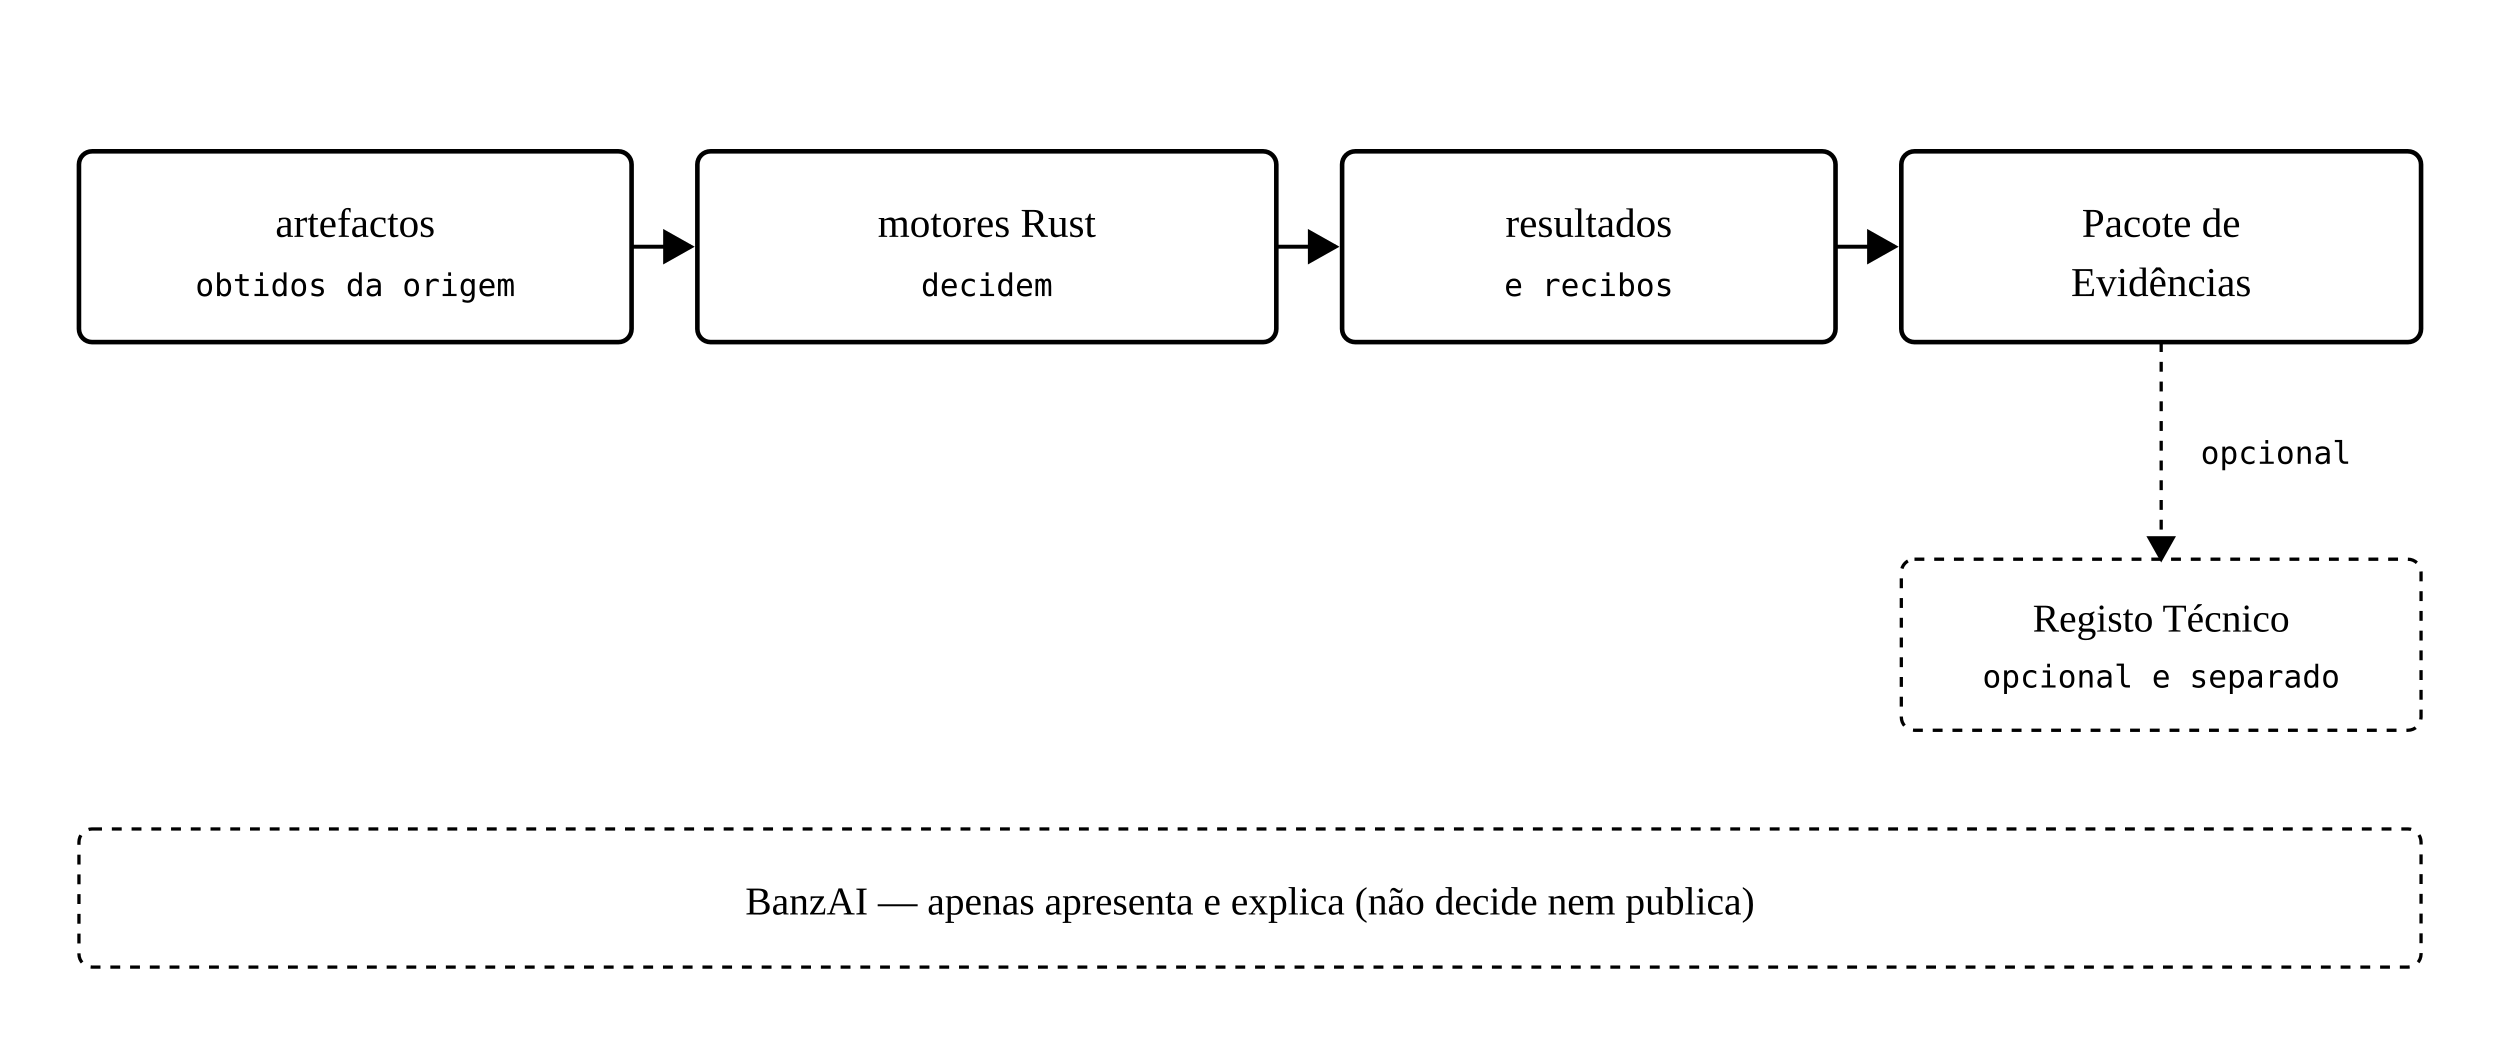
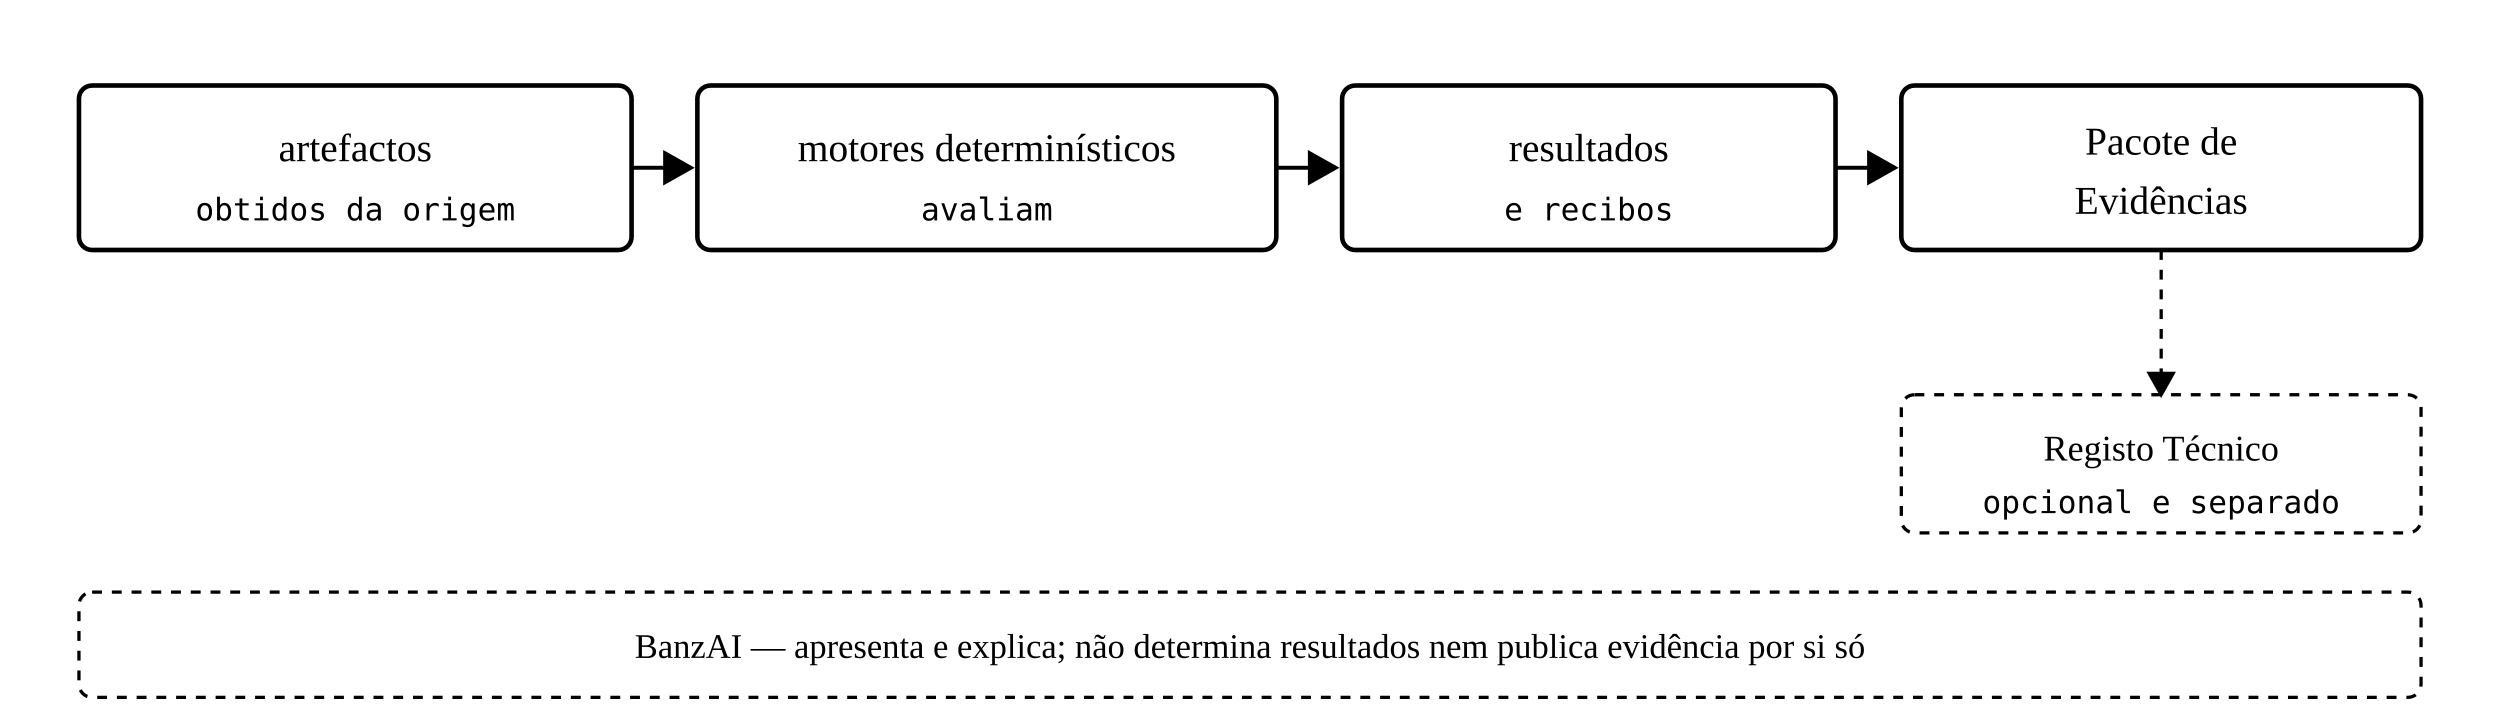
- <svg xmlns="http://www.w3.org/2000/svg" viewBox="0 0 760 320" role="img" aria-label="Os artefactos entram nos motores, que produzem resultados, recibos e um Pacote de Evidências; a publicação no Registo Técnico é opcional; o BanzAI apenas apresenta e explica." font-family="Georgia, 'Times New Roman', serif">
-   <rect x="0" y="0" width="760" height="320" fill="none" />
+ <svg xmlns="http://www.w3.org/2000/svg" viewBox="0 0 760 220" role="img" aria-label="Os motores avaliam artefactos e produzem resultados e recibos; o Pacote de Evidências reúne material verificável; o Registo Técnico é opcional; o BanzAI apenas apresenta e explica." font-family="Georgia, 'Times New Roman', serif">
+   <rect x="0" y="0" width="760" height="220" fill="none" />
  <style>text{fill:#000} .m{font-family:ui-monospace,Menlo,Consolas,monospace} .b{fill:none;stroke:#000;stroke-width:1.4} .l{stroke:#000;stroke-width:1.2;fill:none} .d{stroke:#000;stroke-width:1;stroke-dasharray:3 3;fill:none} .n{font-weight:bold}</style>
  <defs>
    <marker id="a" markerWidth="9" markerHeight="9" refX="7" refY="4.5" orient="auto">
      <path d="M0,0 L8,4.5 L0,9 z" fill="#000" />
    </marker>
  </defs>
-   <rect class="b" x="24" y="46" width="168" height="58" rx="4" />
-   <text x="108" y="72" text-anchor="middle" font-size="12.5">artefactos</text>
-   <text x="108" y="90" text-anchor="middle" font-size="9.5" class="m">obtidos da origem</text>
-   <line class="l" x1="192" y1="75" x2="210" y2="75" marker-end="url(#a)" />
-   <rect class="b" x="212" y="46" width="176" height="58" rx="4" />
-   <text x="300" y="72" text-anchor="middle" font-size="12.5">motores Rust</text>
-   <text x="300" y="90" text-anchor="middle" font-size="9.5" class="m">decidem</text>
-   <line class="l" x1="388" y1="75" x2="406" y2="75" marker-end="url(#a)" />
-   <rect class="b" x="408" y="46" width="150" height="58" rx="4" />
-   <text x="483" y="72" text-anchor="middle" font-size="12.5">resultados</text>
-   <text x="483" y="90" text-anchor="middle" font-size="9.5" class="m">e recibos</text>
-   <line class="l" x1="558" y1="75" x2="576" y2="75" marker-end="url(#a)" />
-   <rect class="b" x="578" y="46" width="158" height="58" rx="4" />
-   <text x="657" y="72" text-anchor="middle" font-size="12.5">Pacote de</text>
-   <text x="657" y="90" text-anchor="middle" font-size="12.5">Evidências</text>
-   <line class="d" x1="657" y1="104" x2="657" y2="170" marker-end="url(#a)" />
-   <text x="669" y="141" text-anchor="start" font-size="9.5" class="m">opcional</text>
-   <rect class="d" x="578" y="170" width="158" height="52" rx="4" />
-   <text x="657" y="192" text-anchor="middle" font-size="12">Registo Técnico</text>
-   <text x="657" y="209" text-anchor="middle" font-size="9.5" class="m">opcional e separado</text>
-   <rect class="d" x="24" y="252" width="712" height="42" rx="4" />
-   <text x="380" y="278" text-anchor="middle" font-size="12">BanzAI — apenas apresenta e explica (não decide nem publica)</text>
+   <rect class="b" x="24" y="26" width="168" height="50" rx="4" />
+   <text x="108" y="49" text-anchor="middle" font-size="12">artefactos</text>
+   <text x="108" y="67" text-anchor="middle" font-size="9.5" class="m">obtidos da origem</text>
+   <line class="l" x1="192" y1="51" x2="210" y2="51" marker-end="url(#a)" />
+   <rect class="b" x="212" y="26" width="176" height="50" rx="4" />
+   <text x="300" y="49" text-anchor="middle" font-size="12">motores determinísticos</text>
+   <text x="300" y="67" text-anchor="middle" font-size="9.5" class="m">avaliam</text>
+   <line class="l" x1="388" y1="51" x2="406" y2="51" marker-end="url(#a)" />
+   <rect class="b" x="408" y="26" width="150" height="50" rx="4" />
+   <text x="483" y="49" text-anchor="middle" font-size="12">resultados</text>
+   <text x="483" y="67" text-anchor="middle" font-size="9.5" class="m">e recibos</text>
+   <line class="l" x1="558" y1="51" x2="576" y2="51" marker-end="url(#a)" />
+   <rect class="b" x="578" y="26" width="158" height="50" rx="4" />
+   <text x="657" y="47" text-anchor="middle" font-size="12">Pacote de</text>
+   <text x="657" y="65" text-anchor="middle" font-size="12">Evidências</text>
+   <line class="d" x1="657" y1="76" x2="657" y2="120" marker-end="url(#a)" />
+   <rect class="d" x="578" y="120" width="158" height="42" rx="4" />
+   <text x="657" y="140" text-anchor="middle" font-size="11">Registo Técnico</text>
+   <text x="657" y="156" text-anchor="middle" font-size="9.5" class="m">opcional e separado</text>
+   <rect class="d" x="24" y="180" width="712" height="32" rx="4" />
+   <text x="380" y="200" text-anchor="middle" font-size="10.5">BanzAI — apresenta e explica; não determina resultados nem publica evidência por si só</text>
</svg>
